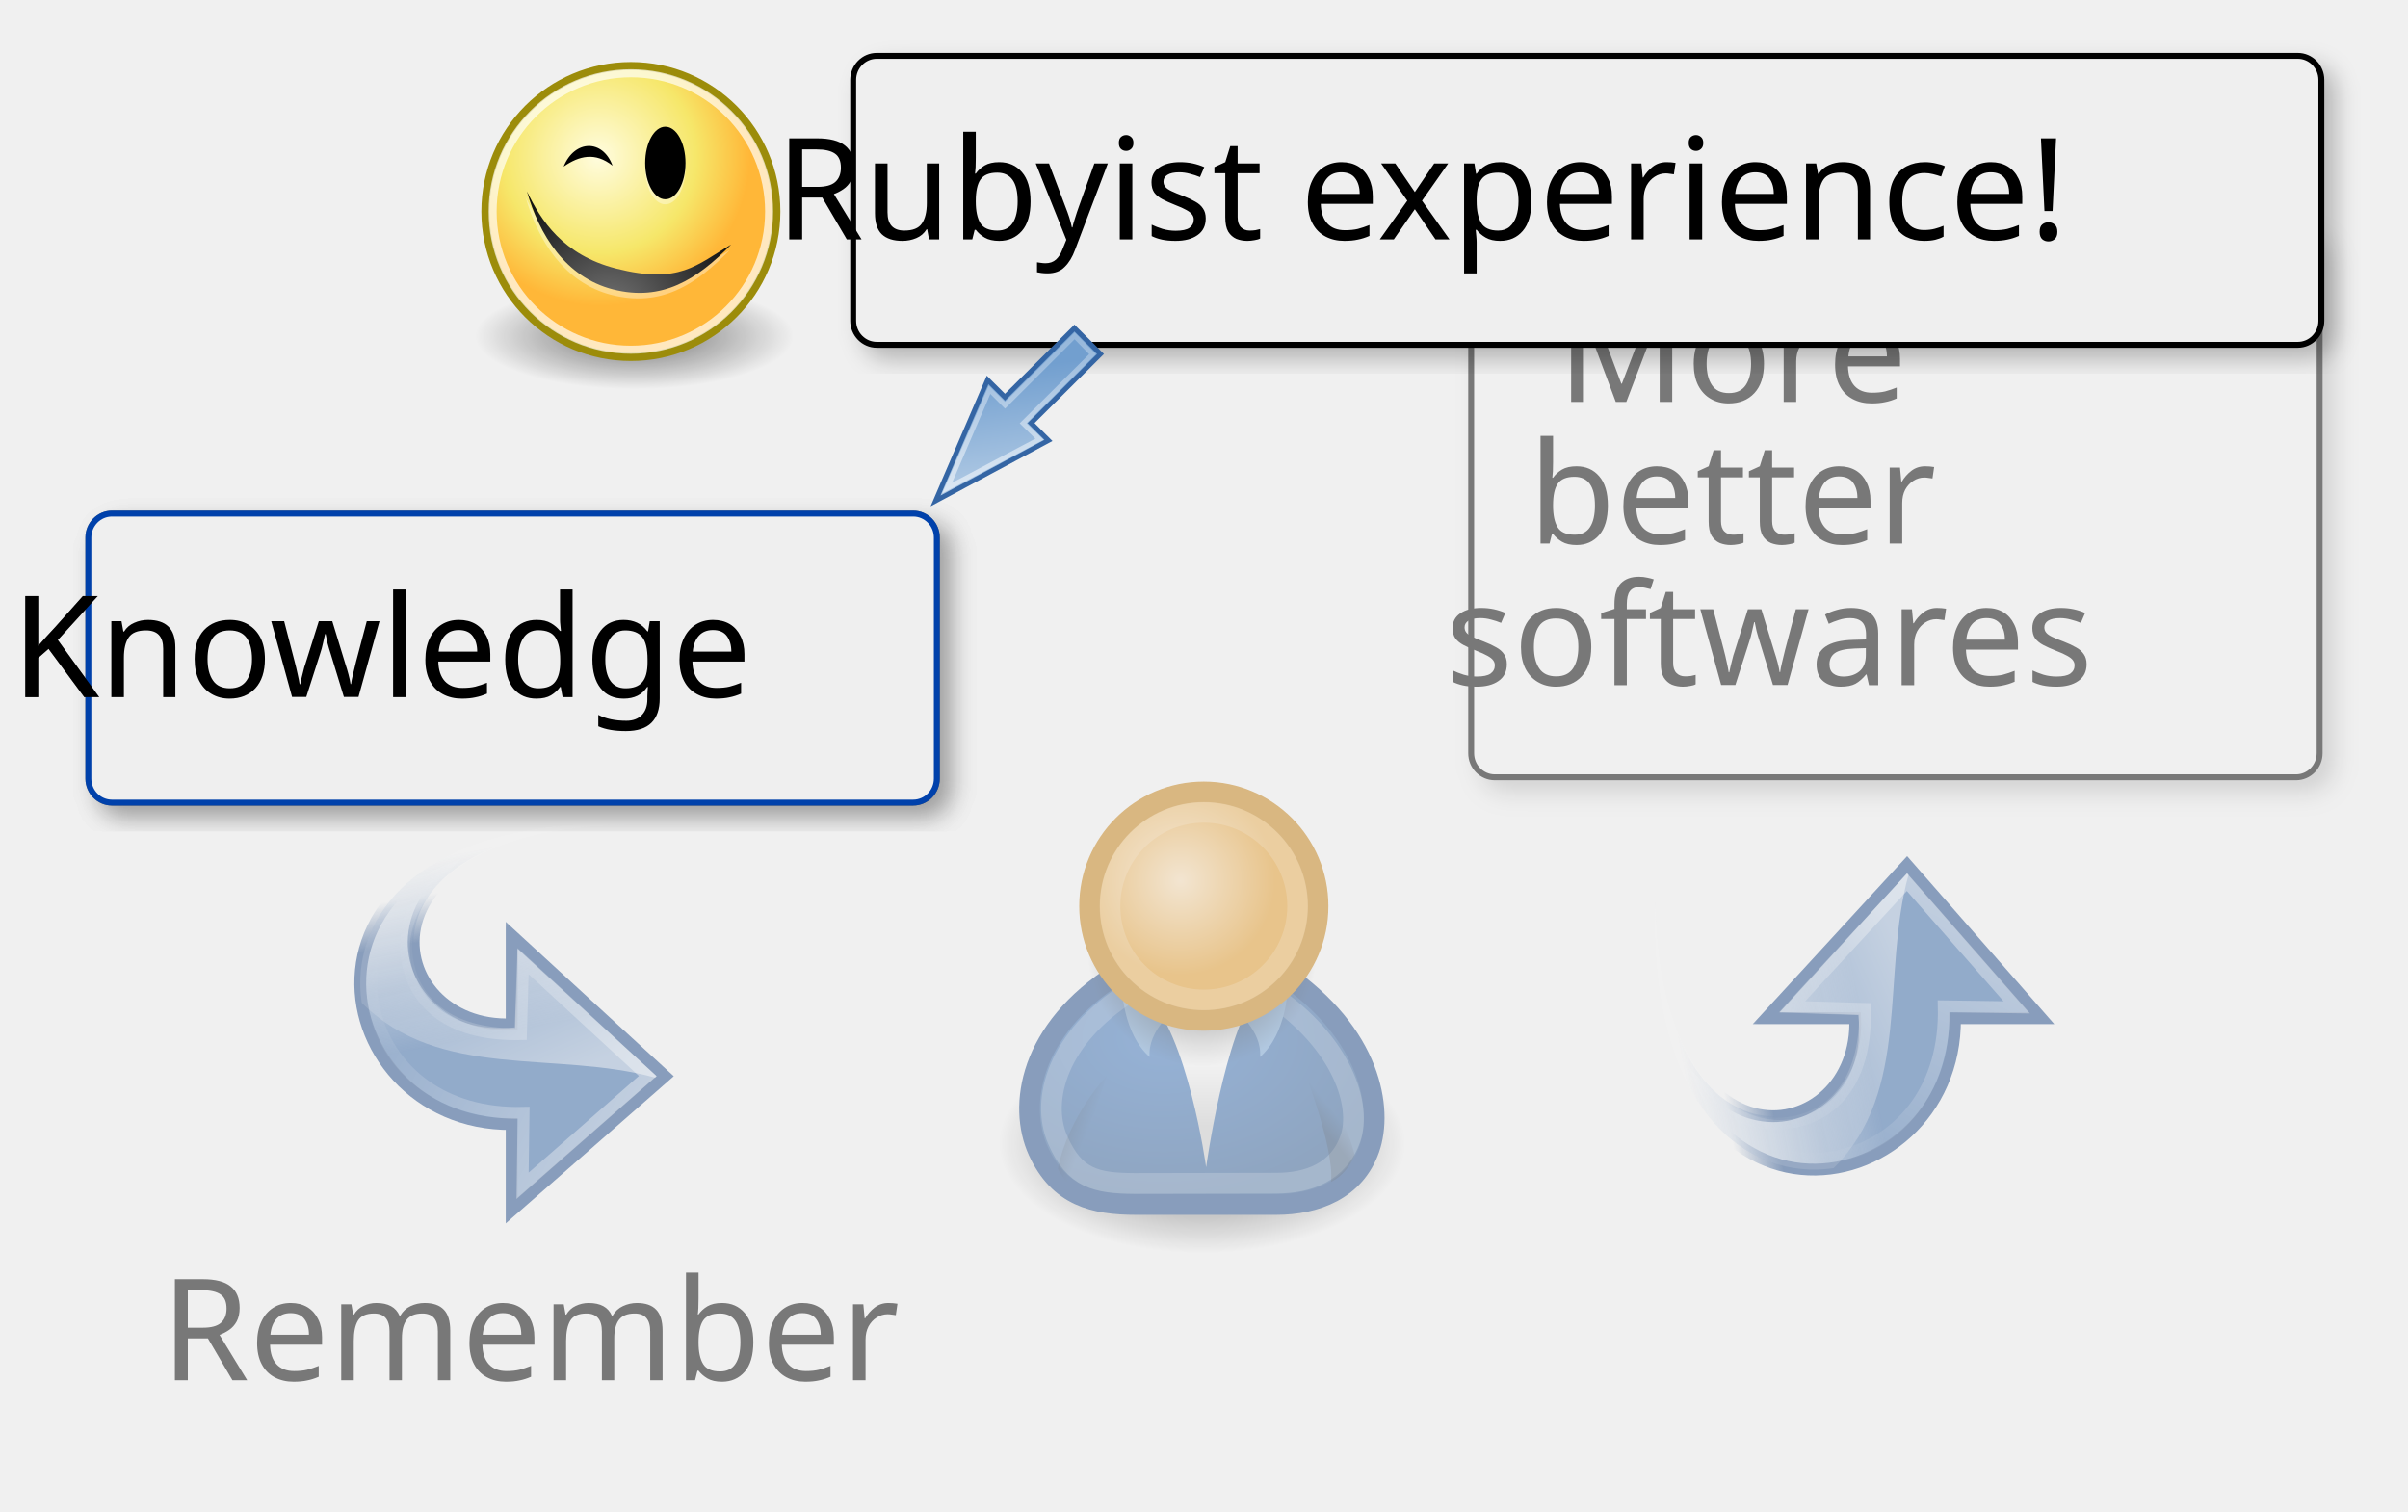
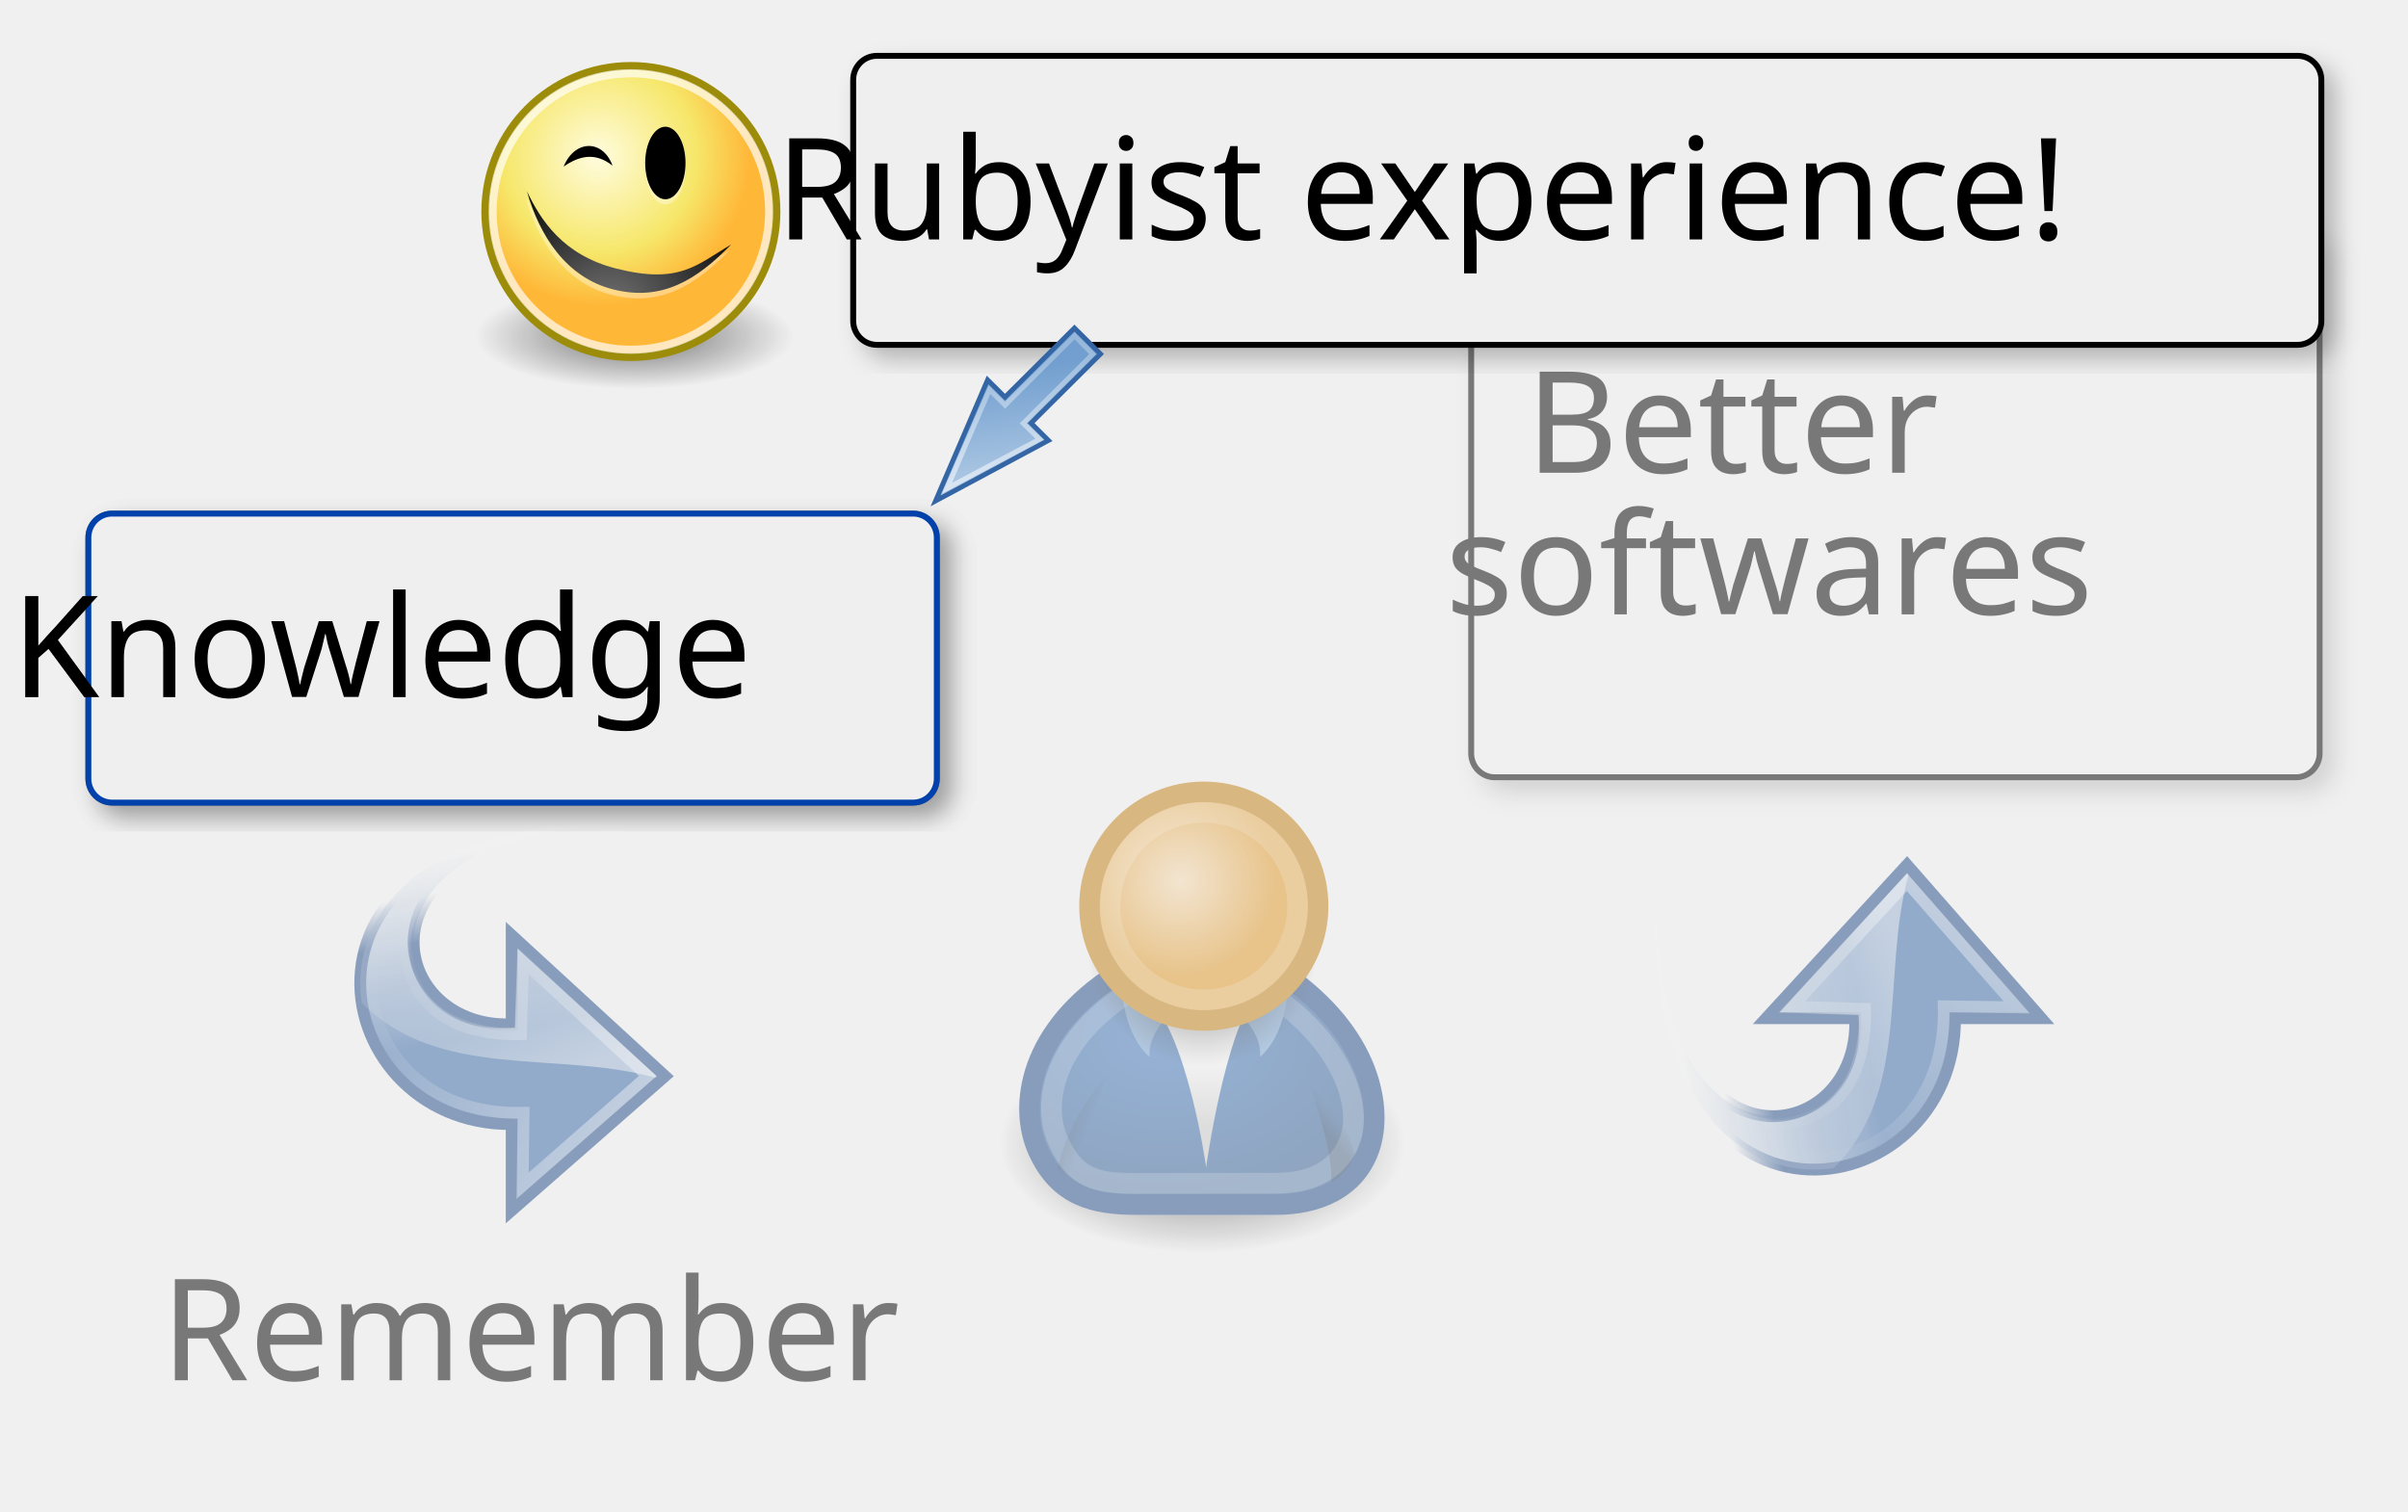
<svg xmlns="http://www.w3.org/2000/svg" xmlns:xlink="http://www.w3.org/1999/xlink" width="203.991" height="128.045" id="svg2" version="1.1">
  <defs id="defs4">
    <linearGradient id="linearGradient4356">
      <stop style="stop-color:#000000;stop-opacity:1;" offset="0" id="stop4358" />
      <stop style="stop-color:#000000;stop-opacity:0;" offset="1" id="stop4360" />
    </linearGradient>
    <linearGradient id="linearGradient4344">
      <stop style="stop-color:#727e0a;stop-opacity:1;" offset="0" id="stop4346" />
      <stop style="stop-color:#5b6508;stop-opacity:1;" offset="1" id="stop4348" />
    </linearGradient>
    <linearGradient id="linearGradient4338">
      <stop id="stop4340" offset="0" style="stop-color:#e9b15e;stop-opacity:1;" />
      <stop id="stop4342" offset="1" style="stop-color:#966416;stop-opacity:1;" />
    </linearGradient>
    <linearGradient id="linearGradient4163">
      <stop style="stop-color:#3b74bc;stop-opacity:1;" offset="0" id="stop4165" />
      <stop style="stop-color:#2d5990;stop-opacity:1;" offset="1" id="stop4167" />
    </linearGradient>
    <linearGradient id="linearGradient3824">
      <stop style="stop-color:#ffffff;stop-opacity:1;" offset="0" id="stop3826" />
      <stop style="stop-color:#c9c9c9;stop-opacity:1;" offset="1" id="stop3828" />
    </linearGradient>
    <linearGradient id="linearGradient3816">
      <stop style="stop-color:#000000;stop-opacity:1;" offset="0" id="stop3818" />
      <stop style="stop-color:#000000;stop-opacity:0;" offset="1" id="stop3820" />
    </linearGradient>
    <linearGradient id="linearGradient3800">
      <stop style="stop-color:#f4d9b1;stop-opacity:1;" offset="0" id="stop3802" />
      <stop style="stop-color:#df9725;stop-opacity:1;" offset="1" id="stop3804" />
    </linearGradient>
    <radialGradient xlink:href="#linearGradient3800" id="radialGradient3806" cx="29.345" cy="17.064" fx="29.345" fy="17.064" r="9.162" gradientUnits="userSpaceOnUse" />
    <linearGradient xlink:href="#linearGradient3824" id="linearGradient4175" gradientUnits="userSpaceOnUse" x1="30.936" y1="29.553" x2="30.936" y2="35.803" gradientTransform="translate(0.707108,0)" />
    <linearGradient xlink:href="#linearGradient3824" id="linearGradient4326" gradientUnits="userSpaceOnUse" gradientTransform="translate(-12.41789,-7)" x1="30.936" y1="29.553" x2="30.936" y2="35.803" />
    <linearGradient xlink:href="#linearGradient3824" id="linearGradient4332" gradientUnits="userSpaceOnUse" x1="30.936" y1="29.553" x2="30.936" y2="35.803" gradientTransform="translate(-13.125,-7)" />
    <radialGradient xlink:href="#linearGradient4344" id="radialGradient4350" cx="16.215" cy="19.836" fx="16.215" fy="19.836" r="13.565" gradientTransform="matrix(1,0,0,0.681917,0,8.233773)" gradientUnits="userSpaceOnUse" />
    <linearGradient xlink:href="#linearGradient4356" id="linearGradient4372" gradientUnits="userSpaceOnUse" gradientTransform="matrix(0.983375,0.181588,-0.181588,0.983375,-7.07212,-9.82492)" x1="20.662" y1="35.818" x2="22.627" y2="36.218" />
    <linearGradient xlink:href="#linearGradient4356" id="linearGradient4374" gradientUnits="userSpaceOnUse" gradientTransform="matrix(-0.977685,0.210075,0.210075,0.977685,41.80576,-11.11866)" x1="22.687" y1="36.39" x2="21.408" y2="35.74" />
    <linearGradient y2="11.982" x2="13.847" y1="11.485" x1="11.742" gradientTransform="matrix(1.276531,0,0,-1.406115,24.24763,33.3374)" gradientUnits="userSpaceOnUse" id="linearGradient1493" xlink:href="#linearGradient15107" />
    <linearGradient id="linearGradient6925">
      <stop style="stop-color:#204a87;stop-opacity:1;" offset="0" id="stop6927" />
      <stop style="stop-color:#204a87;stop-opacity:0;" offset="1" id="stop6929" />
    </linearGradient>
    <linearGradient id="linearGradient6901">
      <stop style="stop-color:#3465a4;stop-opacity:1;" offset="0" id="stop6903" />
      <stop style="stop-color:#3465a4;stop-opacity:0;" offset="1" id="stop6905" />
    </linearGradient>
    <linearGradient id="linearGradient2187">
      <stop id="stop2189" offset="0" style="stop-color:#ffffff;stop-opacity:1;" />
      <stop id="stop2191" offset="1" style="stop-color:#ffffff;stop-opacity:0;" />
    </linearGradient>
    <linearGradient id="linearGradient4274">
      <stop style="stop-color:#ffffff;stop-opacity:0.255;" offset="0" id="stop4276" />
      <stop style="stop-color:#ffffff;stop-opacity:1;" offset="1" id="stop4278" />
    </linearGradient>
    <linearGradient id="linearGradient15107">
      <stop id="stop15109" offset="0" style="stop-color:#ffffff;stop-opacity:1;" />
      <stop id="stop15111" offset="1" style="stop-color:#e2e2e2;stop-opacity:1;" />
    </linearGradient>
    <linearGradient id="linearGradient9749">
      <stop id="stop9751" offset="0" style="stop-color:#ffffff;stop-opacity:1;" />
      <stop id="stop9753" offset="1" style="stop-color:#ededed;stop-opacity:1;" />
    </linearGradient>
    <linearGradient id="linearGradient2274">
      <stop id="stop2276" offset="0" style="stop-color:#000000;stop-opacity:0.129;" />
      <stop id="stop2278" offset="1" style="stop-color:#000000;stop-opacity:0;" />
    </linearGradient>
    <linearGradient id="linearGradient2624">
      <stop style="stop-color:#dfe0df;stop-opacity:1;" offset="0" id="stop2626" />
      <stop id="stop2630" offset="0.238" style="stop-color:#a6b0a6;stop-opacity:1;" />
      <stop style="stop-color:#b5beb5;stop-opacity:1;" offset="1" id="stop2628" />
    </linearGradient>
    <linearGradient xlink:href="#linearGradient6901" id="linearGradient3286" gradientUnits="userSpaceOnUse" gradientTransform="matrix(0,1,-1,0,37.07553,-5.879343)" x1="15.194" y1="15.029" x2="12.252" y2="30.558" />
    <linearGradient xlink:href="#linearGradient6925" id="linearGradient3288" gradientUnits="userSpaceOnUse" gradientTransform="matrix(0,1,-1,0,37.07553,-5.879343)" x1="10.792" y1="23.332" x2="10.112" y2="27.146" />
    <linearGradient xlink:href="#linearGradient2187" id="linearGradient3290" gradientUnits="userSpaceOnUse" gradientTransform="matrix(0,0.914114,-0.914114,0,39.78243,-9.748047)" x1="41.093" y1="16.613" x2="16.589" y2="29.698" />
    <linearGradient xlink:href="#linearGradient4274" id="linearGradient3292" gradientUnits="userSpaceOnUse" gradientTransform="matrix(0,1,-1,0,37.07553,-5.879343)" x1="26.578" y1="7.785" x2="38.129" y2="12.765" />
    <radialGradient xlink:href="#linearGradient3816" id="radialGradient3395" gradientUnits="userSpaceOnUse" cx="31.113" cy="19.009" fx="31.113" fy="19.009" r="8.662" />
    <radialGradient xlink:href="#linearGradient4163" id="radialGradient3397" gradientUnits="userSpaceOnUse" gradientTransform="matrix(1.297564,0,0,0.884831,-8.358505,4.940469)" cx="28.09" cy="27.203" fx="28.09" fy="27.203" r="13.565" />
    <linearGradient xlink:href="#linearGradient3824" id="linearGradient3399" gradientUnits="userSpaceOnUse" x1="30.936" y1="29.553" x2="30.936" y2="35.803" />
    <radialGradient xlink:href="#linearGradient3816" id="radialGradient3401" gradientUnits="userSpaceOnUse" cx="31.113" cy="19.009" fx="31.113" fy="19.009" r="8.662" />
    <radialGradient xlink:href="#linearGradient3800" id="radialGradient3403" gradientUnits="userSpaceOnUse" gradientTransform="matrix(0.787998,0,0,0.787998,6.221198,3.617627)" cx="29.345" cy="17.064" fx="29.345" fy="17.064" r="9.162" />
    <linearGradient xlink:href="#linearGradient4356" id="linearGradient3405" gradientUnits="userSpaceOnUse" gradientTransform="matrix(0.983375,0.181588,-0.181588,0.983375,6.231716,-2.651466)" x1="20.662" y1="35.818" x2="22.627" y2="36.218" />
    <linearGradient xlink:href="#linearGradient4356" id="linearGradient3407" gradientUnits="userSpaceOnUse" gradientTransform="matrix(-0.977685,0.210075,0.210075,0.977685,55.1096,-3.945209)" x1="22.687" y1="36.39" x2="21.408" y2="35.74" />
    <filter id="filter4227" color-interpolation-filters="sRGB">
      <feFlood id="feFlood4229" flood-opacity="0.25" flood-color="rgb(0,0,0)" result="flood" />
      <feComposite id="feComposite4231" in2="SourceGraphic" in="flood" operator="in" result="composite1" />
      <feGaussianBlur id="feGaussianBlur4233" stdDeviation="1" result="blur" />
      <feOffset id="feOffset4235" dx="1" dy="1" result="offset" />
      <feComposite id="feComposite4237" in2="offset" in="SourceGraphic" operator="over" result="composite2" />
    </filter>
    <linearGradient xlink:href="#linearGradient6901" id="linearGradient4290" gradientUnits="userSpaceOnUse" gradientTransform="matrix(0,1,-1,0,37.07553,-5.879343)" x1="15.194" y1="15.029" x2="12.252" y2="30.558" />
    <linearGradient xlink:href="#linearGradient6925" id="linearGradient4292" gradientUnits="userSpaceOnUse" gradientTransform="matrix(0,1,-1,0,37.07553,-5.879343)" x1="10.792" y1="23.332" x2="10.112" y2="27.146" />
    <linearGradient xlink:href="#linearGradient2187" id="linearGradient4294" gradientUnits="userSpaceOnUse" gradientTransform="matrix(0,0.914114,-0.914114,0,39.78243,-9.748047)" x1="41.093" y1="16.613" x2="16.589" y2="29.698" />
    <linearGradient xlink:href="#linearGradient4274" id="linearGradient4296" gradientUnits="userSpaceOnUse" gradientTransform="matrix(0,1,-1,0,37.07553,-5.879343)" x1="26.578" y1="7.785" x2="38.129" y2="12.765" />
    <radialGradient r="15.757" fy="39.593" fx="25.053" cy="39.593" cx="25.053" gradientTransform="matrix(1.25,0,0,1.25,-6.479446,-13.37211)" gradientUnits="userSpaceOnUse" id="radialGradient3279" xlink:href="#aigrd2" />
    <radialGradient xlink:href="#linearGradient4565" id="radialGradient4571" cx="24.714" cy="38.571" fx="24.714" fy="38.571" r="19.714" gradientTransform="matrix(1,0,0,0.333333,0,25.71429)" gradientUnits="userSpaceOnUse" />
    <linearGradient id="linearGradient3800-2">
      <stop style="stop-color:#ffeed6;stop-opacity:1;" offset="0" id="stop3802-5" />
      <stop id="stop8664" offset="0.5" style="stop-color:#e49c2f;stop-opacity:1;" />
      <stop style="stop-color:#ffc66c;stop-opacity:1;" offset="1" id="stop3804-5" />
    </linearGradient>
    <linearGradient id="linearGradient3824-5">
      <stop style="stop-color:#ffffff;stop-opacity:1;" offset="0" id="stop3826-5" />
      <stop style="stop-color:#c9c9c9;stop-opacity:1;" offset="1" id="stop3828-0" />
    </linearGradient>
    <linearGradient id="linearGradient4565">
      <stop style="stop-color:#000000;stop-opacity:1;" offset="0" id="stop4567" />
      <stop style="stop-color:#000000;stop-opacity:0;" offset="1" id="stop4569" />
    </linearGradient>
    <radialGradient gradientUnits="userSpaceOnUse" fy="39.593" fx="25.053" r="15.757" cy="39.593" cx="25.053" id="aigrd2" gradientTransform="matrix(1.25,0,0,1.25,-6.479446,-13.37211)">
      <stop id="stop8602" style="stop-color:#777777;stop-opacity:1;" offset="0" />
      <stop id="stop8604" style="stop-color:#000000" offset="1" />
    </radialGradient>
    <linearGradient id="linearGradient2509">
      <stop id="stop2511" offset="0" style="stop-color:#fffbd5;stop-opacity:1;" />
      <stop id="stop2513" offset="1" style="stop-color:#edd400;stop-opacity:1;" />
    </linearGradient>
    <radialGradient xlink:href="#linearGradient3290-1" id="radialGradient2714" gradientUnits="userSpaceOnUse" cx="29.288" cy="15.721" fx="29.158" fy="15.756" r="8.902" />
    <linearGradient id="linearGradient3290-1">
      <stop style="stop-color:#fffcde;stop-opacity:1;" offset="0" id="stop3292" />
      <stop id="stop3294" offset="0.645" style="stop-color:#f6e76a;stop-opacity:1;" />
      <stop style="stop-color:#ffb738;stop-opacity:1;" offset="1" id="stop3296" />
    </linearGradient>
    <radialGradient xlink:href="#linearGradient4565-9" id="radialGradient4571-5" cx="24.714" cy="38.571" fx="24.714" fy="38.571" r="19.714" gradientTransform="matrix(1,0,0,0.333333,0,25.71429)" gradientUnits="userSpaceOnUse" />
    <linearGradient id="linearGradient3800-4">
      <stop style="stop-color:#ffeed6;stop-opacity:1;" offset="0" id="stop3802-53" />
      <stop id="stop8664-0" offset="0.5" style="stop-color:#e49c2f;stop-opacity:1;" />
      <stop style="stop-color:#ffc66c;stop-opacity:1;" offset="1" id="stop3804-56" />
    </linearGradient>
    <linearGradient id="linearGradient3824-3">
      <stop style="stop-color:#ffffff;stop-opacity:1;" offset="0" id="stop3826-2" />
      <stop style="stop-color:#c9c9c9;stop-opacity:1;" offset="1" id="stop3828-6" />
    </linearGradient>
    <linearGradient id="linearGradient4565-9">
      <stop style="stop-color:#000000;stop-opacity:1;" offset="0" id="stop4567-1" />
      <stop style="stop-color:#000000;stop-opacity:0;" offset="1" id="stop4569-6" />
    </linearGradient>
    <radialGradient gradientUnits="userSpaceOnUse" fy="39.593" fx="25.053" r="15.757" cy="39.593" cx="25.053" id="aigrd2-0" gradientTransform="matrix(1.25,0,0,-1.25,-6.479446,73.66448)">
      <stop id="stop8602-4" style="stop-color:#777777;stop-opacity:1;" offset="0" />
      <stop id="stop8604-6" style="stop-color:#000000" offset="1" />
    </radialGradient>
    <linearGradient id="linearGradient2509-7">
      <stop id="stop2511-6" offset="0" style="stop-color:#fffbd5;stop-opacity:1;" />
      <stop id="stop2513-7" offset="1" style="stop-color:#edd400;stop-opacity:1;" />
    </linearGradient>
    <radialGradient r="8.902" fy="15.756" fx="29.158" cy="15.721" cx="29.288" gradientUnits="userSpaceOnUse" id="radialGradient2714-9" xlink:href="#linearGradient3290-16" />
    <linearGradient id="linearGradient3290-16">
      <stop id="stop3292-7" offset="0" style="stop-color:#fffcde;stop-opacity:1;" />
      <stop style="stop-color:#f6e76a;stop-opacity:1;" offset="0.645" id="stop3294-1" />
      <stop id="stop3296-9" offset="1" style="stop-color:#ffb738;stop-opacity:1;" />
    </linearGradient>
    <filter id="filter4227-9" color-interpolation-filters="sRGB">
      <feFlood id="feFlood4229-6" flood-opacity="0.25" flood-color="rgb(0,0,0)" result="flood" />
      <feComposite id="feComposite4231-4" in2="SourceGraphic" in="flood" operator="in" result="composite1" />
      <feGaussianBlur id="feGaussianBlur4233-3" stdDeviation="1" result="blur" />
      <feOffset id="feOffset4235-8" dx="1" dy="1" result="offset" />
      <feComposite id="feComposite4237-0" in2="offset" in="SourceGraphic" operator="over" result="composite2" />
    </filter>
    <linearGradient xlink:href="#linearGradient5464" id="linearGradient4448" gradientUnits="userSpaceOnUse" gradientTransform="matrix(1.106909,-0.258404,0.259748,1.101665,-19.66697,12.19788)" x1="21.587" y1="23.499" x2="21.587" y2="2.816" />
    <linearGradient id="linearGradient5464">
      <stop id="stop5466" offset="0" style="stop-color:#729fcf;stop-opacity:1;" />
      <stop id="stop5468" offset="1" style="stop-color:#afc9e4;stop-opacity:1;" />
    </linearGradient>
    <linearGradient xlink:href="#linearGradient5476" id="linearGradient4450" gradientUnits="userSpaceOnUse" gradientTransform="matrix(1.106909,-0.258404,0.259748,1.101665,-19.66697,12.19788)" x1="25.95" y1="2.87" x2="29.478" y2="46.062" />
    <linearGradient id="linearGradient5476">
      <stop id="stop5478" offset="0" style="stop-color:#ffffff;stop-opacity:1;" />
      <stop id="stop5480" offset="1" style="stop-color:#ffffff;stop-opacity:0;" />
    </linearGradient>
    <radialGradient r="15.757" fy="39.593" fx="25.053" cy="39.593" cx="25.053" gradientTransform="matrix(1.25,0,0,1.25,-6.479446,-13.37211)" gradientUnits="userSpaceOnUse" id="radialGradient3279-7" xlink:href="#aigrd2-7" />
    <radialGradient xlink:href="#linearGradient4565-4" id="radialGradient4571-0" cx="24.714" cy="38.571" fx="24.714" fy="38.571" r="19.714" gradientTransform="matrix(1,0,0,0.333333,0,25.71429)" gradientUnits="userSpaceOnUse" />
    <linearGradient id="linearGradient3800-6">
      <stop style="stop-color:#ffeed6;stop-opacity:1;" offset="0" id="stop3802-1" />
      <stop id="stop8664-9" offset="0.5" style="stop-color:#e49c2f;stop-opacity:1;" />
      <stop style="stop-color:#ffc66c;stop-opacity:1;" offset="1" id="stop3804-0" />
    </linearGradient>
    <linearGradient id="linearGradient3824-8">
      <stop style="stop-color:#ffffff;stop-opacity:1;" offset="0" id="stop3826-7" />
      <stop style="stop-color:#c9c9c9;stop-opacity:1;" offset="1" id="stop3828-1" />
    </linearGradient>
    <linearGradient id="linearGradient4565-4">
      <stop style="stop-color:#000000;stop-opacity:1;" offset="0" id="stop4567-0" />
      <stop style="stop-color:#000000;stop-opacity:0;" offset="1" id="stop4569-9" />
    </linearGradient>
    <radialGradient gradientUnits="userSpaceOnUse" fy="39.593" fx="25.053" r="15.757" cy="39.593" cx="25.053" id="aigrd2-7" gradientTransform="matrix(1.25,0,0,1.25,-6.479446,-13.37211)">
      <stop id="stop8602-1" style="stop-color:#777777;stop-opacity:1;" offset="0" />
      <stop id="stop8604-0" style="stop-color:#000000" offset="1" />
    </radialGradient>
    <linearGradient id="linearGradient2509-4">
      <stop id="stop2511-0" offset="0" style="stop-color:#fffbd5;stop-opacity:1;" />
      <stop id="stop2513-8" offset="1" style="stop-color:#edd400;stop-opacity:1;" />
    </linearGradient>
    <radialGradient xlink:href="#linearGradient3290-2" id="radialGradient2714-96" gradientUnits="userSpaceOnUse" cx="29.288" cy="15.721" fx="29.158" fy="15.756" r="8.902" />
    <linearGradient id="linearGradient3290-2">
      <stop style="stop-color:#fffcde;stop-opacity:1;" offset="0" id="stop3292-8" />
      <stop id="stop3294-6" offset="0.645" style="stop-color:#f6e76a;stop-opacity:1;" />
      <stop style="stop-color:#ffb738;stop-opacity:1;" offset="1" id="stop3296-4" />
    </linearGradient>
  </defs>
  <g id="layer1" transform="translate(-187.394,-370.9999)" style="opacity:0.5">
    <g id="layer2" style="display:inline" transform="matrix(1.117287,0,0,1.117287,254.6119,426.5353)">
      <path transform="matrix(1.77551,0,0,0.959183,-24.25322,18.77153)" style="color:#000000;fill:url(#radialGradient3395);fill-opacity:1;fill-rule:evenodd;stroke:none;stroke-width:1px;marker:none;visibility:visible;display:inline;overflow:visible" id="path4306" d="m 39.775,19.009 c 0,4.784 -3.878,8.662 -8.662,8.662 -4.784,0 -8.662,-3.878 -8.662,-8.662 0,-4.784 3.878,-8.662 8.662,-8.662 4.784,0 8.662,3.878 8.662,8.662 z" />
      <path style="color:#000000;fill:url(#radialGradient3397);fill-opacity:1;fill-rule:evenodd;stroke:#204a87;stroke-width:1.568px;stroke-linecap:round;stroke-linejoin:round;stroke-miterlimit:4;stroke-opacity:1;stroke-dasharray:none;stroke-dashoffset:0;marker:none;visibility:visible;display:inline;overflow:visible" d="m 25.986,41.636 10.607,0 c 3.005,0 5.98,-1.102 7.071,-4.243 1.036,-2.982 0.177,-8.662 -6.541,-13.258 l -12.551,0 c -6.718,4.243 -7.557,10.045 -6.01,13.435 1.576,3.454 4.243,4.066 7.425,4.066 z" id="path4308" />
      <path style="color:#000000;fill:url(#linearGradient3399);fill-opacity:1;fill-rule:evenodd;stroke:none;stroke-width:1px;marker:none;visibility:visible;display:inline;overflow:visible" d="m 26.693,25.726 c 3.182,2.828 4.596,13.081 4.596,13.081 0,0 1.414,-10.253 3.889,-13.258 l -8.485,0.177 z" id="path4310" />
      <path id="path4312" d="m 28.973,26.787 c 0,0 -2.151,1.66 -1.966,3.661 -2.041,-1.801 -2.1,-5.252 -2.1,-5.252 l 4.066,1.591 z" style="color:#000000;fill:#729fcf;fill-opacity:1;fill-rule:evenodd;stroke:none;stroke-width:1px;marker:none;visibility:visible;display:inline;overflow:visible" />
      <path id="path4314" d="m 25.843,40.038 10.741,-0.021 c 2.458,0 4.753,-0.83 5.645,-3.392 0.847,-2.433 -0.504,-7.137 -5.998,-10.887 L 25.5,25.512 c -5.494,3.462 -6.766,8.196 -5.48,11.188 1.286,2.992 2.954,3.317 5.824,3.338 z" style="opacity:0.215;color:#000000;fill:none;stroke:#ffffff;stroke-width:1.568px;stroke-linecap:round;stroke-linejoin:round;stroke-miterlimit:4;stroke-opacity:1;stroke-dasharray:none;stroke-dashoffset:0;marker:none;visibility:visible;display:inline;overflow:visible" />
      <path style="color:#000000;fill:#729fcf;fill-opacity:1;fill-rule:evenodd;stroke:none;stroke-width:1px;marker:none;visibility:visible;display:inline;overflow:visible" d="m 33.411,26.787 c 0,0 2.151,1.66 1.966,3.661 2.041,-1.801 2.1,-5.252 2.1,-5.252 l -4.066,1.591 z" id="path4316" />
      <path d="m 39.775,19.009 c 0,4.784 -3.878,8.662 -8.662,8.662 -4.784,0 -8.662,-3.878 -8.662,-8.662 0,-4.784 3.878,-8.662 8.662,-8.662 4.784,0 8.662,3.878 8.662,8.662 z" id="path4318" style="color:#000000;fill:url(#radialGradient3401);fill-opacity:1;fill-rule:evenodd;stroke:none;stroke-width:1px;marker:none;visibility:visible;display:inline;overflow:visible" transform="translate(-0.125,3.5)" />
      <path style="color:#000000;fill:url(#radialGradient3403);fill-opacity:1;fill-rule:evenodd;stroke:#c17d11;stroke-width:1.568px;stroke-linecap:round;stroke-linejoin:round;stroke-miterlimit:4;stroke-opacity:1;stroke-dasharray:none;stroke-dashoffset:0;marker:none;visibility:visible;display:inline;overflow:visible" id="path4320" d="m 39.775,19.009 c 0,4.784 -3.878,8.662 -8.662,8.662 -4.784,0 -8.662,-3.878 -8.662,-8.662 0,-4.784 3.878,-8.662 8.662,-8.662 4.784,0 8.662,3.878 8.662,8.662 z" />
      <path d="m 39.775,19.009 c 0,4.784 -3.878,8.662 -8.662,8.662 -4.784,0 -8.662,-3.878 -8.662,-8.662 0,-4.784 3.878,-8.662 8.662,-8.662 4.784,0 8.662,3.878 8.662,8.662 z" id="path4322" style="opacity:0.196;color:#000000;fill:none;stroke:#ffffff;stroke-width:1.909px;stroke-linecap:round;stroke-linejoin:round;stroke-miterlimit:4;stroke-opacity:1;stroke-dasharray:none;stroke-dashoffset:0;marker:none;visibility:visible;display:inline;overflow:visible" transform="matrix(0.821244,0,0,0.821244,5.561611,3.397923)" />
      <path style="opacity:0.228;color:#000000;fill:url(#linearGradient3405);fill-opacity:1;fill-rule:evenodd;stroke:none;stroke-width:1px;marker:none;visibility:visible;display:inline;overflow:visible" d="m 21.852,40.775 c -1.248,-0.545 -1.806,-1.858 -1.806,-1.858 0.841,-4.069 3.72,-7.046 3.72,-7.046 0,0 -2.279,6.412 -1.914,8.904 z" id="path4354" />
      <path id="path4364" d="m 40.757,39.917 c 1.231,-0.581 1.804,-2.002 1.804,-2.002 -0.959,-4.043 -3.976,-6.843 -3.976,-6.843 0,0 2.465,6.343 2.172,8.845 z" style="opacity:0.228;color:#000000;fill:url(#linearGradient3407);fill-opacity:1;fill-rule:evenodd;stroke:none;stroke-width:1px;marker:none;visibility:visible;display:inline;overflow:visible" />
    </g>
    <g id="g2547" transform="matrix(1,0,0,-1,208.0877,474.0258)">
      <path transform="matrix(0,-1,1,0,6.862005,36.36949)" style="color:#000000;fill:url(#linearGradient3286);fill-opacity:1;fill-rule:nonzero;stroke:url(#linearGradient3288);stroke-width:1;stroke-linecap:butt;stroke-linejoin:miter;stroke-miterlimit:4;stroke-opacity:1;stroke-dasharray:none;stroke-dashoffset:0;marker:none;visibility:visible;display:block;overflow:visible" d="M 3.203,25.835 C 2.173,-5.385 28.742,-0.451 28.582,15.789 l 7.313,0 L 24.518,28.775 12.585,15.789 c 0,0 7.541,0 7.541,0 C 20.584,4.819 3.409,1.61 3.203,25.835 z" id="path1432" />
      <g id="g1630">
        <path style="opacity:0.472;color:#000000;fill:none;stroke:url(#linearGradient3290);stroke-width:1;stroke-linecap:butt;stroke-linejoin:miter;stroke-miterlimit:10;stroke-opacity:1;stroke-dasharray:none;stroke-dashoffset:0;marker:none;visibility:visible;display:block;overflow:visible" d="M 7.664,9.104 C 12.406,-0.04 27.99,2.939 27.629,16.8 l 6.185,-0.088 c 0,0 -9.301,10.604 -9.301,10.604 L 14.77,16.756 c 0,0 6.191,-0.177 6.191,-0.177 C 21.233,5.004 10.922,5.535 7.664,9.104 z" id="path2177" transform="matrix(0,-1,1,0,6.862005,36.36949)" />
      </g>
      <path style="opacity:0.5;color:#000000;fill:url(#linearGradient3292);fill-opacity:1;fill-rule:nonzero;stroke:none;stroke-width:1;marker:none;visibility:visible;display:block;overflow:visible" d="M 19.156,10.781 C 19.101,10.782 19.055,10.811 19,10.812 c 23.612,0.465 21.274,18.506 9.221,17.184 0,0 -0.221,-6.658 -0.221,-6.658 L 16.207,32.125 l 0.125,0.125 c 8.454,-2.335 18.259,0.283 24.855,-6.344 1.089,-7.189 -4.787,-15.464 -22.031,-15.125 z" transform="matrix(-1,0,0,-1,51.13668,43.97416)" id="path2362" />
    </g>
    <g id="g4377">
      <rect ry="2.033" rx="2" y="414.516" x="194.881" height="24.484" width="71.874" id="rect3445" style="color:#000000;fill:#efefef;fill-opacity:1;fill-rule:nonzero;stroke:#000000;stroke-width:0.5;stroke-linecap:butt;stroke-linejoin:round;stroke-miterlimit:4;stroke-opacity:1;stroke-dasharray:none;stroke-dashoffset:0;marker:none;visibility:visible;display:inline;overflow:visible;filter:url(#filter4227);enable-background:accumulate" />
      <text id="text4239" y="430.068" x="230.645" style="font-size:12px;font-style:normal;font-variant:normal;font-weight:normal;font-stretch:normal;text-align:center;line-height:100%;letter-spacing:0px;word-spacing:0px;writing-mode:lr-tb;text-anchor:middle;fill:#000000;fill-opacity:1;stroke:none;font-family:Andika;-inkscape-font-specification:Andika" xml:space="preserve">
        <tspan id="tspan4245" y="430.068" x="230.645">Knowledge</tspan>
      </text>
    </g>
    <text id="text4247" y="487.946" x="201.053" style="font-size:12px;font-style:normal;font-variant:normal;font-weight:normal;font-stretch:normal;line-height:125%;letter-spacing:0px;word-spacing:0px;fill:#000000;fill-opacity:1;stroke:none;font-family:Andika;-inkscape-font-specification:Andika" xml:space="preserve">
      <tspan y="487.946" x="201.053" id="tspan4249">Remember</tspan>
    </text>
    <g transform="matrix(0,-1,-1,0,360.7957,479.9215)" id="g4270">
      <path id="path4272" d="M 3.203,25.835 C 2.173,-5.385 28.742,-0.451 28.582,15.789 l 7.313,0 L 24.518,28.775 12.585,15.789 c 0,0 7.541,0 7.541,0 C 20.584,4.819 3.409,1.61 3.203,25.835 z" style="color:#000000;fill:url(#linearGradient4290);fill-opacity:1;fill-rule:nonzero;stroke:url(#linearGradient4292);stroke-width:1;stroke-linecap:butt;stroke-linejoin:miter;stroke-miterlimit:4;stroke-opacity:1;stroke-dasharray:none;stroke-dashoffset:0;marker:none;visibility:visible;display:block;overflow:visible" transform="matrix(0,-1,1,0,6.862005,36.36949)" />
      <g id="g4274">
        <path transform="matrix(0,-1,1,0,6.862005,36.36949)" id="path4276" d="M 7.664,9.104 C 12.406,-0.04 27.99,2.939 27.629,16.8 l 6.185,-0.088 c 0,0 -9.301,10.604 -9.301,10.604 L 14.77,16.756 c 0,0 6.191,-0.177 6.191,-0.177 C 21.233,5.004 10.922,5.535 7.664,9.104 z" style="opacity:0.472;color:#000000;fill:none;stroke:url(#linearGradient4294);stroke-width:1;stroke-linecap:butt;stroke-linejoin:miter;stroke-miterlimit:10;stroke-opacity:1;stroke-dasharray:none;stroke-dashoffset:0;marker:none;visibility:visible;display:block;overflow:visible" />
      </g>
      <path id="path4278" transform="matrix(-1,0,0,-1,51.13668,43.97416)" d="M 19.156,10.781 C 19.101,10.782 19.055,10.811 19,10.812 c 23.612,0.465 21.274,18.506 9.221,17.184 0,0 -0.221,-6.658 -0.221,-6.658 L 16.207,32.125 l 0.125,0.125 c 8.454,-2.335 18.259,0.283 24.855,-6.344 1.089,-7.189 -4.787,-15.464 -22.031,-15.125 z" style="opacity:0.5;color:#000000;fill:url(#linearGradient4296);fill-opacity:1;fill-rule:nonzero;stroke:none;stroke-width:1;marker:none;visibility:visible;display:block;overflow:visible" />
    </g>
    <g id="g4367">
      <rect style="color:#000000;fill:#efefef;fill-opacity:1;fill-rule:nonzero;stroke:#000000;stroke-width:0.5;stroke-linecap:butt;stroke-linejoin:round;stroke-miterlimit:4;stroke-opacity:1;stroke-dasharray:none;stroke-dashoffset:0;marker:none;visibility:visible;display:inline;overflow:visible;filter:url(#filter4227);enable-background:accumulate" id="rect4280" width="71.874" height="46.626" x="312.024" y="390.23" rx="2" ry="2.033" />
-       <text xml:space="preserve" style="font-size:12px;font-style:normal;font-variant:normal;font-weight:normal;font-stretch:normal;text-align:center;line-height:100%;letter-spacing:0px;word-spacing:0px;writing-mode:lr-tb;text-anchor:middle;fill:#000000;fill-opacity:1;stroke:none;font-family:Andika;-inkscape-font-specification:Andika" x="348.19" y="405.053" id="text4282">
-         <tspan x="348.19" y="405.053" id="tspan4284">More</tspan>
-         <tspan x="348.19" y="417.053" id="tspan3164">better</tspan>
-         <tspan x="348.19" y="429.053" id="tspan3166">softwares</tspan>
+       <text xml:space="preserve" style="font-size:12px;font-style:normal;font-variant:normal;font-weight:normal;font-stretch:normal;text-align:center;line-height:100%;letter-spacing:0px;word-spacing:0px;writing-mode:lr-tb;text-anchor:middle;fill:#000000;fill-opacity:1;stroke:none;font-family:Andika;-inkscape-font-specification:Andika" x="348.19" y="411.053" id="text4282">
+         <tspan x="348.19" y="411.053" id="tspan3164">Better</tspan>
+         <tspan x="348.19" y="423.053" id="tspan3166">softwares</tspan>
      </text>
    </g>
  </g>
  <g id="layer3">
    <g transform="translate(-187.394,-370.9999)" id="g3140">
      <rect style="color:#000000;fill:#efefef;fill-opacity:1;fill-rule:nonzero;stroke:#0041ab;stroke-width:0.5;stroke-linecap:butt;stroke-linejoin:round;stroke-miterlimit:4;stroke-opacity:1;stroke-dasharray:none;stroke-dashoffset:0;marker:none;visibility:visible;display:inline;overflow:visible;filter:url(#filter4227);enable-background:accumulate" id="rect3142" width="71.874" height="24.484" x="194.881" y="414.516" rx="2" ry="2.033" />
      <text xml:space="preserve" style="font-size:12px;font-style:normal;font-variant:normal;font-weight:normal;font-stretch:normal;text-align:center;line-height:100%;letter-spacing:0px;word-spacing:0px;writing-mode:lr-tb;text-anchor:middle;fill:#000000;fill-opacity:1;stroke:none;font-family:Andika;-inkscape-font-specification:Andika" x="230.645" y="430.068" id="text3144">
        <tspan x="230.645" y="430.068" id="tspan3146">Knowledge</tspan>
      </text>
      <g id="g3997" transform="translate(217.7509,396.7146)">
        <rect ry="2.033" rx="2" y="-20.983" x="41.92" height="24.484" width="124.374" id="rect3445-3" style="color:#000000;fill:#efefef;fill-opacity:1;fill-rule:nonzero;stroke:#000000;stroke-width:0.5;stroke-linecap:butt;stroke-linejoin:round;stroke-miterlimit:4;stroke-opacity:1;stroke-dasharray:none;stroke-dashoffset:0;marker:none;visibility:visible;display:inline;overflow:visible;filter:url(#filter4227-9);enable-background:accumulate" />
        <text id="text4239-9" y="-5.43" x="104.113" style="font-size:12px;font-style:normal;font-variant:normal;font-weight:normal;font-stretch:normal;text-align:center;line-height:100%;letter-spacing:0px;word-spacing:0px;writing-mode:lr-tb;text-anchor:middle;fill:#000000;fill-opacity:1;stroke:none;font-family:Andika;-inkscape-font-specification:Andika" xml:space="preserve">
          <tspan id="tspan4245-5" y="-5.43" x="104.113">Rubyist experience!</tspan>
        </text>
        <g id="layer1-2" transform="matrix(0.682971,0,0,0.682971,6.51398,-23.57588)">
          <path style="opacity:0.532;color:#000000;fill:url(#radialGradient4571-0);fill-opacity:1;fill-rule:evenodd;stroke:none;stroke-width:0.405;marker:none;visibility:visible;display:inline;overflow:visible" id="path4563" d="m 44.429,38.571 c 0,3.629 -8.826,6.571 -19.714,6.571 C 13.826,45.143 5,42.201 5,38.571 c 0,-3.629 8.826,-6.571 19.714,-6.571 10.888,0 19.714,2.942 19.714,6.571 z" />
          <path style="color:#000000;fill:url(#radialGradient2714-96);fill-opacity:1;fill-rule:evenodd;stroke:#9c8c0a;stroke-width:0.48;stroke-linecap:round;stroke-linejoin:round;stroke-miterlimit:4;stroke-opacity:1;stroke-dasharray:none;stroke-dashoffset:0;marker:none;visibility:visible;display:inline;overflow:visible" id="path4320-1" d="m 39.775,19.009 c 0,4.784 -3.878,8.662 -8.662,8.662 -4.784,0 -8.662,-3.878 -8.662,-8.662 0,-4.784 3.878,-8.662 8.662,-8.662 4.784,0 8.662,3.878 8.662,8.662 z" transform="matrix(2.083142,0,0,2.083142,-40.54715,-16.49224)" />
          <path d="m 39.775,19.009 c 0,4.784 -3.878,8.662 -8.662,8.662 -4.784,0 -8.662,-3.878 -8.662,-8.662 0,-4.784 3.878,-8.662 8.662,-8.662 4.784,0 8.662,3.878 8.662,8.662 z" id="path4322-2" style="opacity:0.677;color:#000000;fill:none;stroke:#ffffff;stroke-width:0.505;stroke-linecap:round;stroke-linejoin:round;stroke-miterlimit:4;stroke-opacity:1;stroke-dasharray:none;stroke-dashoffset:0;marker:none;visibility:visible;display:inline;overflow:visible" transform="matrix(1.979782,0,0,1.979782,-37.33128,-14.52746)" />
          <g transform="matrix(0.969372,0.245598,-0.245598,0.969372,6.456937,-5.230004)" id="g3267">
            <path id="path2659" d="m 37.285,24.72 c -3.016,5.225 -6.544,8.99 -12.822,8.99 -6.1,0 -10.566,-4.34 -13.352,-9.167 2.549,3.056 6.283,6.566 13.087,6.566 8.13,0 9.552,-2.907 13.087,-6.39 z" style="opacity:0.36;color:#000000;fill:#ffffff;fill-opacity:1;fill-rule:nonzero;stroke:none;stroke-width:1;marker:none;visibility:visible;display:inline;overflow:visible" />
            <path style="fill:url(#radialGradient3279-7);fill-rule:nonzero;stroke:none" d="m 37.285,24.013 c -3.016,5.225 -6.544,8.99 -12.822,8.99 -6.1,0 -10.566,-4.34 -13.352,-9.167 2.549,3.056 6.283,6.566 13.087,6.566 8.13,0 9.552,-2.907 13.087,-6.39 z" id="path8606" />
          </g>
          <path style="opacity:0.36;fill:#ffffff;fill-rule:nonzero;stroke:none" d="m 31.042,17.714 c 0,2.5 -1.125,4.5 -2.5,4.5 -1.375,0 -2.5,-2 -2.5,-4.5 0,-2.5 1.125,-4.5 2.5,-4.5 1.375,0 2.5,2 2.5,4.5 z" id="path8612" />
          <path style="fill:#000000;fill-rule:nonzero;stroke:none" d="m 31.042,17.089 c 0,2.5 -1.125,4.5 -2.5,4.5 -1.375,0 -2.5,-2 -2.5,-4.5 0,-2.5 1.125,-4.5 2.5,-4.5 1.375,0 2.5,2 2.5,4.5 z" id="path8616" />
          <path id="path1336" d="m 15.925,17.535 c 1.362,-3.344 4.843,-3.432 6.069,-0.115 -2.161,-1.713 -4.148,-1.22 -6.069,0.115 z" style="color:#000000;fill:#000000;fill-opacity:1;fill-rule:nonzero;stroke:none;stroke-width:1;marker:none;visibility:visible;display:inline;overflow:visible" />
        </g>
      </g>
      <g id="g5524" transform="matrix(-0.4081595,-0.04096373,0.04096373,-0.4081595,279.7312,415.4299)">
        <path id="path4587" d="M 1.35,35.242 7.245,40.037 20.092,24.392 24.022,27.589 32.22,1.639 10.266,16.401 14.197,19.597 1.35,35.242 z" style="color:#000000;fill:url(#linearGradient4448);fill-opacity:1;fill-rule:nonzero;stroke:#3465a4;stroke-width:1;stroke-linecap:butt;stroke-linejoin:miter;stroke-miterlimit:4;stroke-opacity:1;stroke-dasharray:none;stroke-dashoffset:0;marker:none;visibility:visible;display:inline;overflow:visible" />
        <path style="opacity:0.571;color:#000000;fill:none;stroke:url(#linearGradient4450);stroke-width:1;stroke-linecap:butt;stroke-linejoin:miter;stroke-miterlimit:4;stroke-opacity:1;stroke-dasharray:none;stroke-dashoffset:0;marker:none;visibility:visible;display:inline;overflow:visible" d="M 2.982,35.038 7.055,38.438 19.911,22.738 23.421,25.607 30.104,4.496 12.144,16.462 15.825,19.393 2.982,35.038 z" id="path5474" />
      </g>
    </g>
  </g>
</svg>
